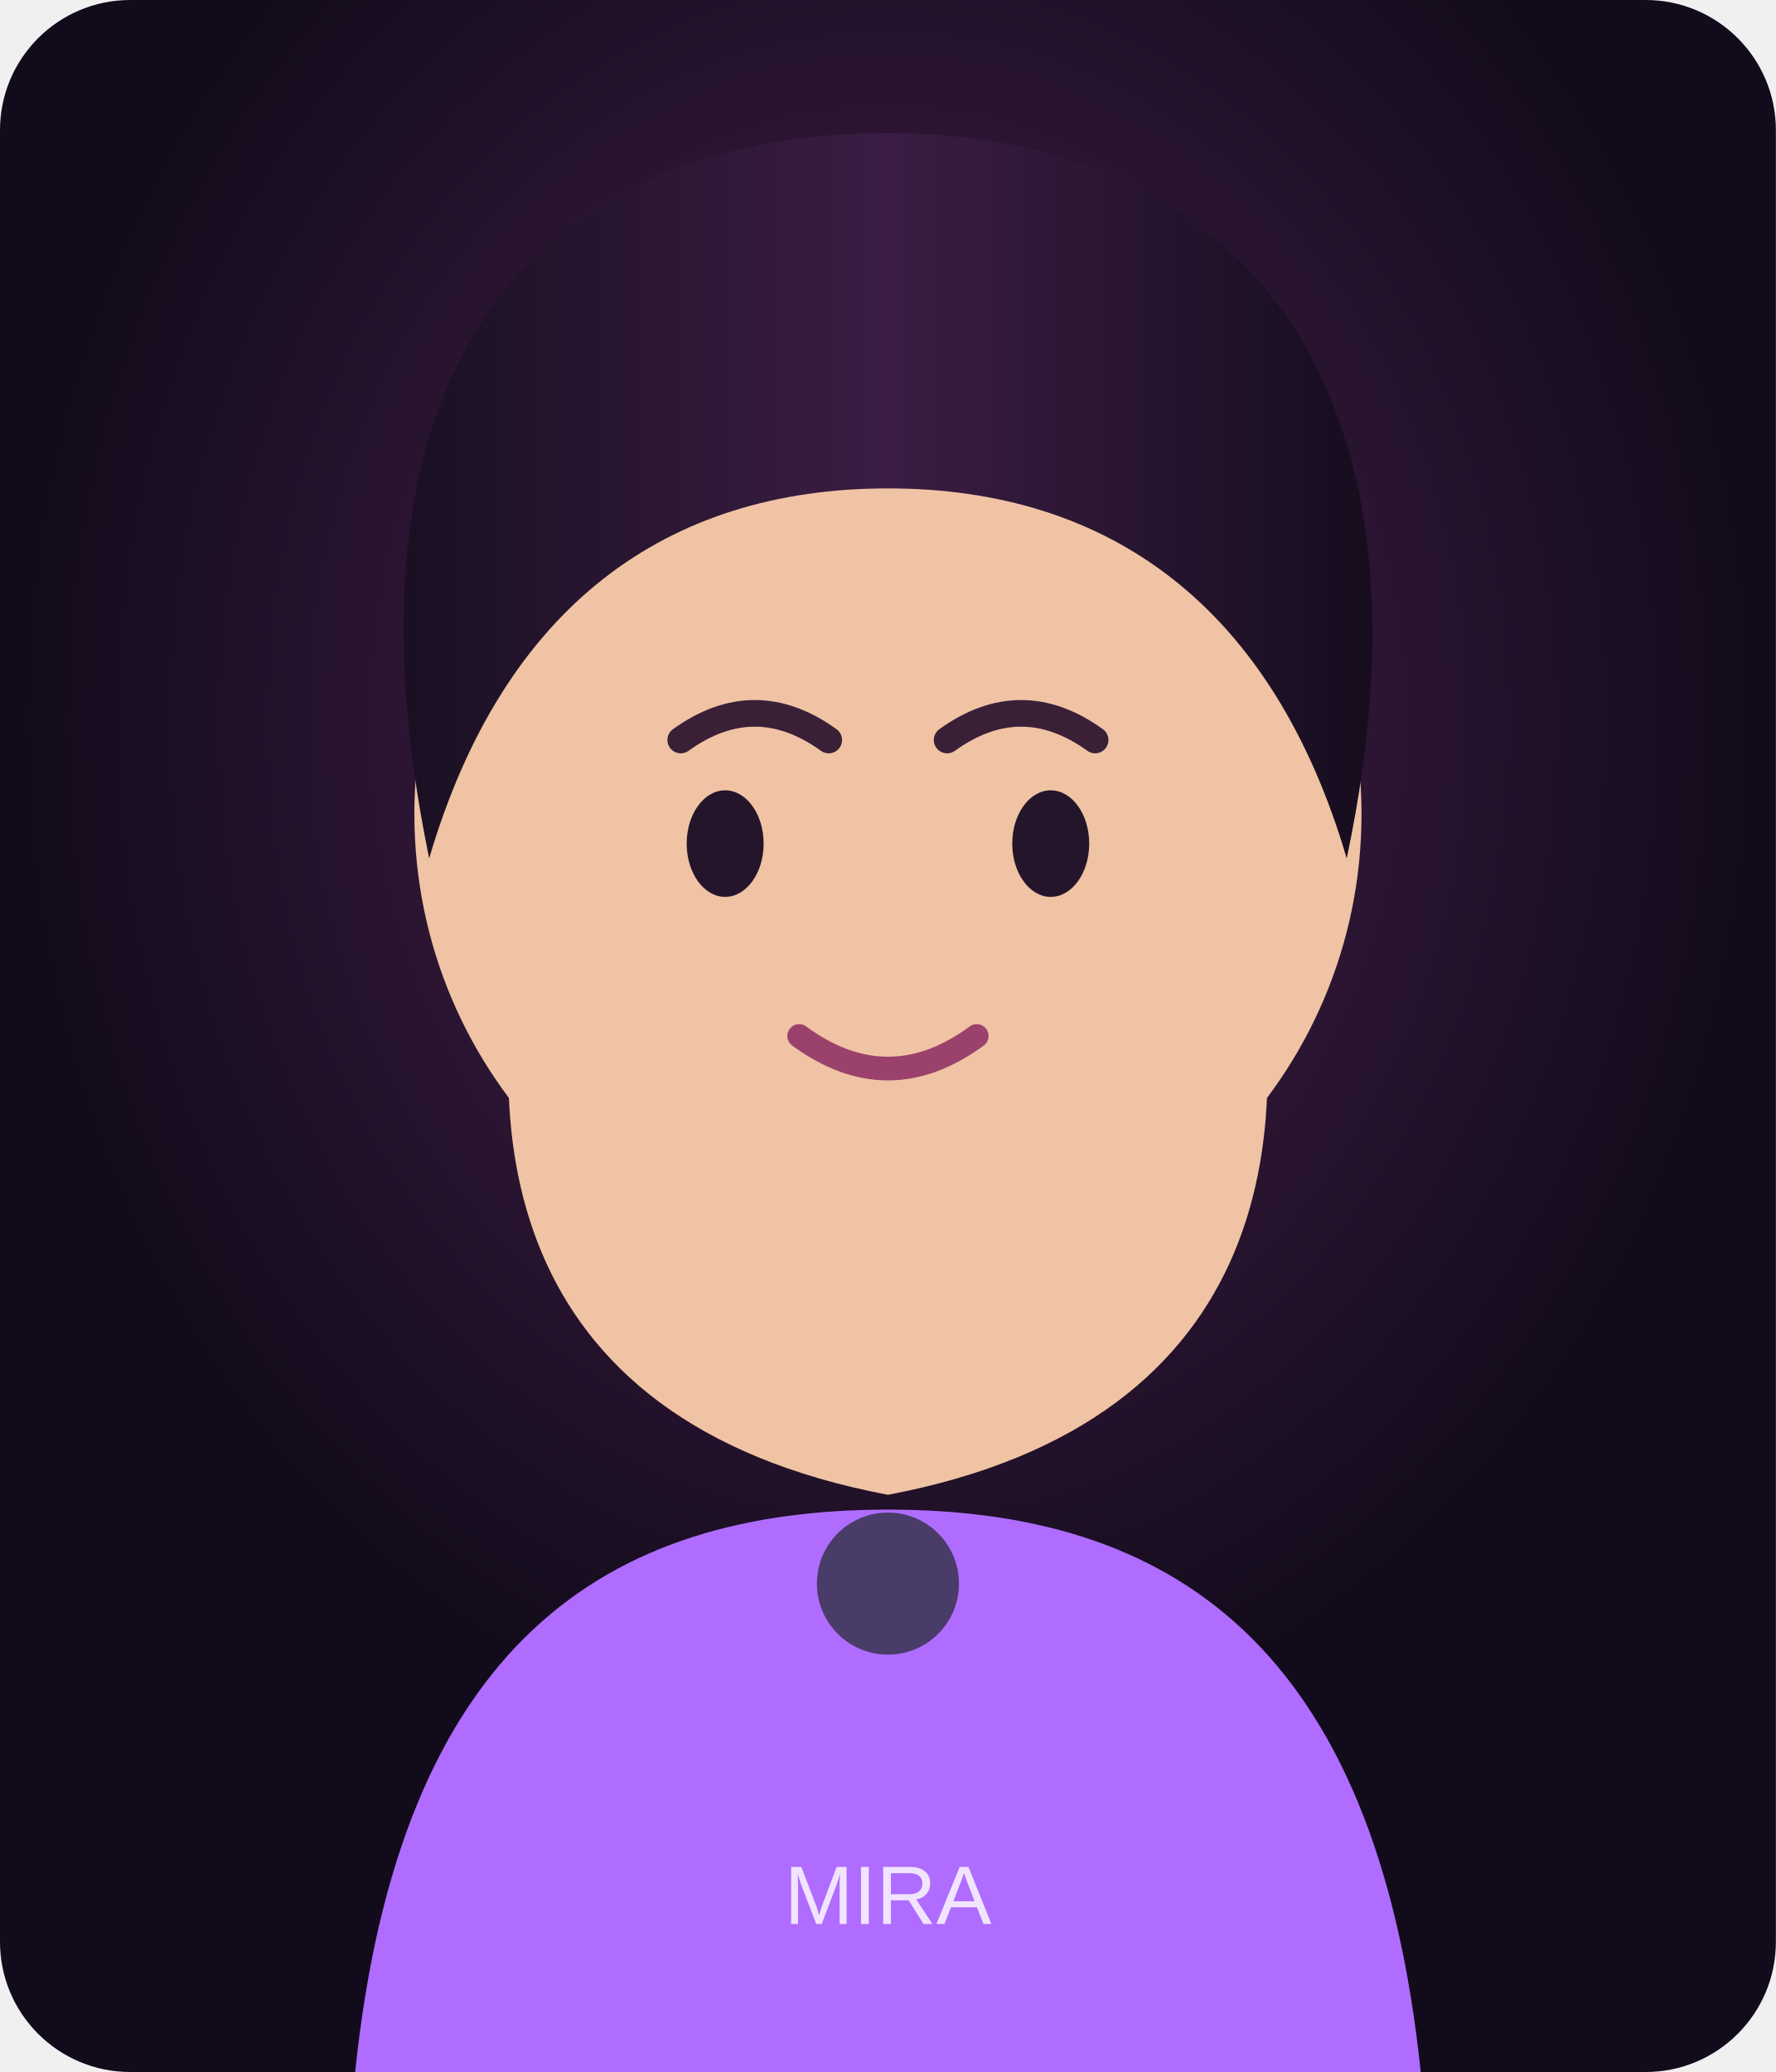
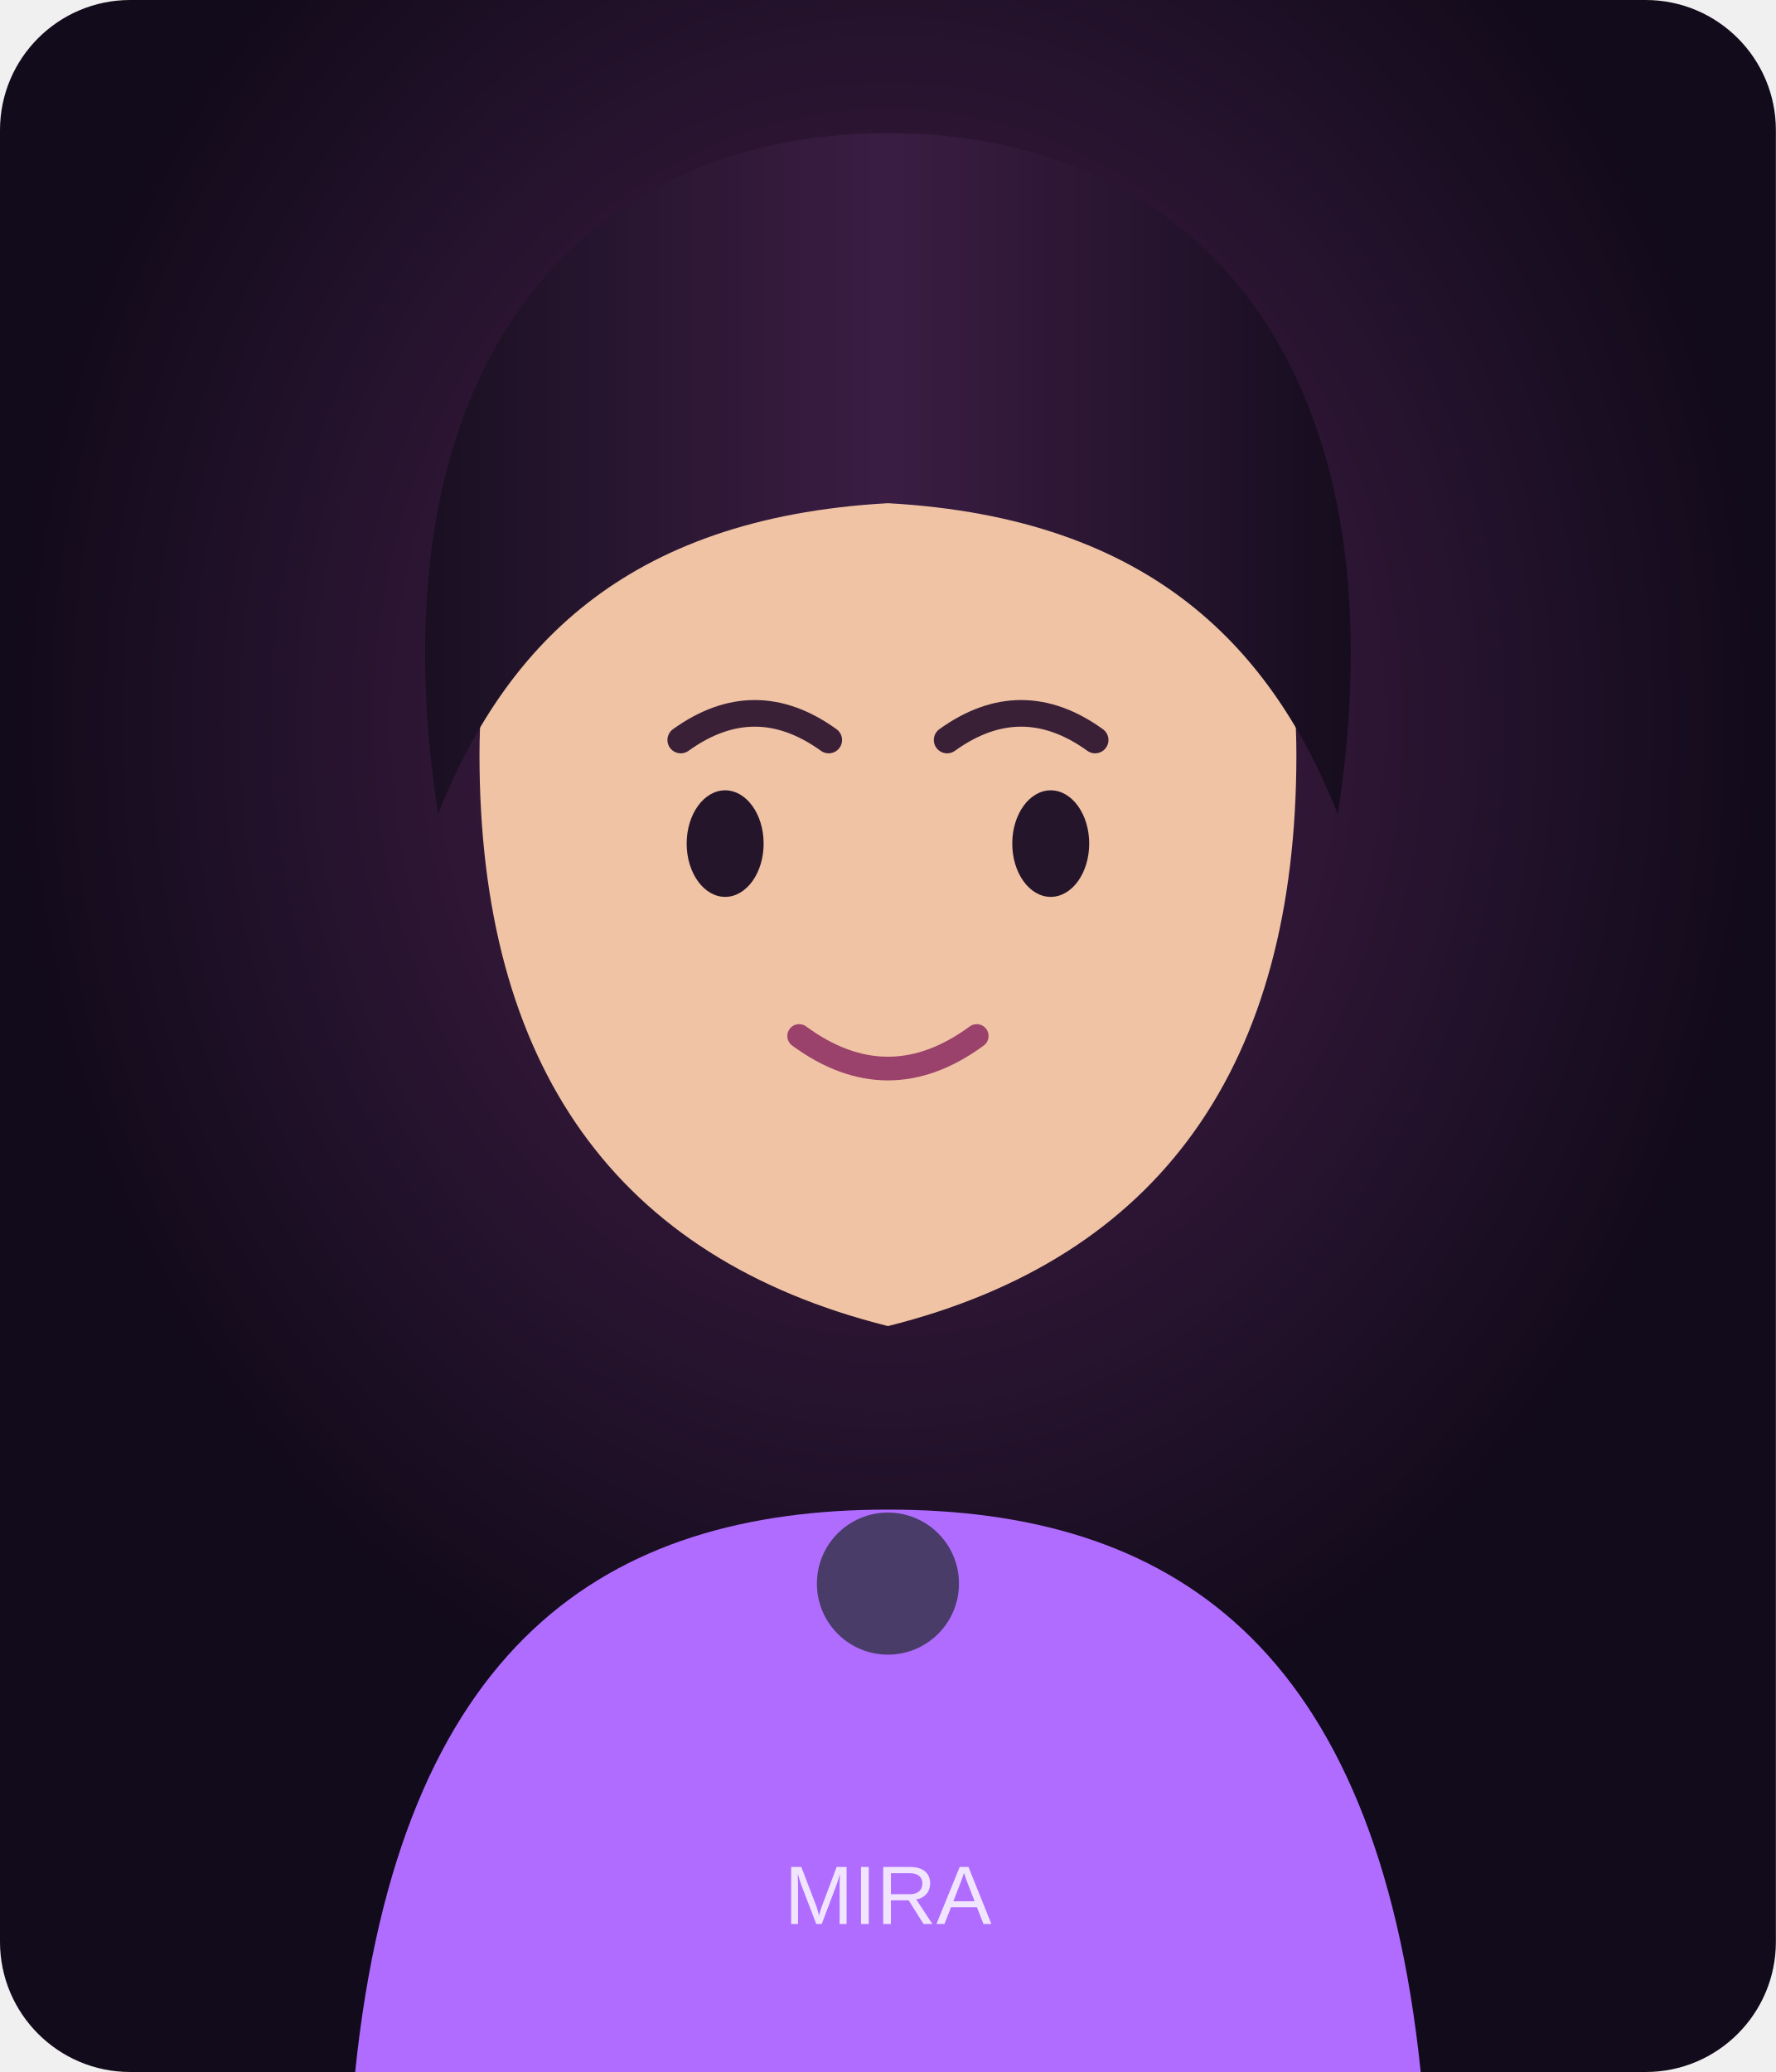
<svg xmlns="http://www.w3.org/2000/svg" viewBox="0 0 600 700">
  <defs>
    <radialGradient id="g" cx="50%" cy="35%">
      <stop offset="0" stop-color="#4b214f" />
      <stop offset="1" stop-color="#120b1b" />
    </radialGradient>
    <linearGradient id="h" x1="0" x2="1">
      <stop stop-color="#1a1022" />
      <stop offset=".5" stop-color="#3b1d43" />
      <stop offset="1" stop-color="#160d1e" />
    </linearGradient>
  </defs>
  <rect width="600" height="700" rx="44" fill="url(#g)" />
-   <circle cx="300" cy="275" r="160" fill="#f0c3a4" />
-   <path d="M145 290C110 120 185 45 300 45s190 80 155 245c-25-85-80-125-155-125s-130 40-155 125z" fill="url(#h)" />
-   <path d="M180 300c-20 80-12 180 120 205 132-25 140-125 120-205-35 45-70 60-120 60s-85-15-120-60z" fill="#f0c3a4" />
+   <path d="M162 255C162 165 215 105 300 105C385 105 438 165 438 255C438 360 392 425 300 448C208 425 162 360 162 255Z" fill="#f0c3a4" />
+   <path d="M148 275C125 125 195 45 300 45C405 45 475 125 452 275C430 220 390 175 300 170C210 175 170 220 148 275Z" fill="url(#h)" />
  <ellipse cx="245" cy="285" rx="13" ry="18" fill="#25152b" />
  <ellipse cx="355" cy="285" rx="13" ry="18" fill="#25152b" />
  <path d="M230 250q25-18 50 0M320 250q25-18 50 0" fill="none" stroke="#3a2037" stroke-width="9" stroke-linecap="round" />
  <path d="M270 350q30 22 60 0" fill="none" stroke="#9a426b" stroke-width="8" stroke-linecap="round" />
  <path d="M120 700c15-145 85-190 180-190s165 45 180 190" fill="#b06cff" />
  <circle cx="300" cy="535" r="24" fill="#303044" opacity=".8" />
  <text x="300" y="650" text-anchor="middle" font-family="Arial,sans-serif" font-size="28" fill="#fff" opacity=".82">MIRA</text>
</svg>
